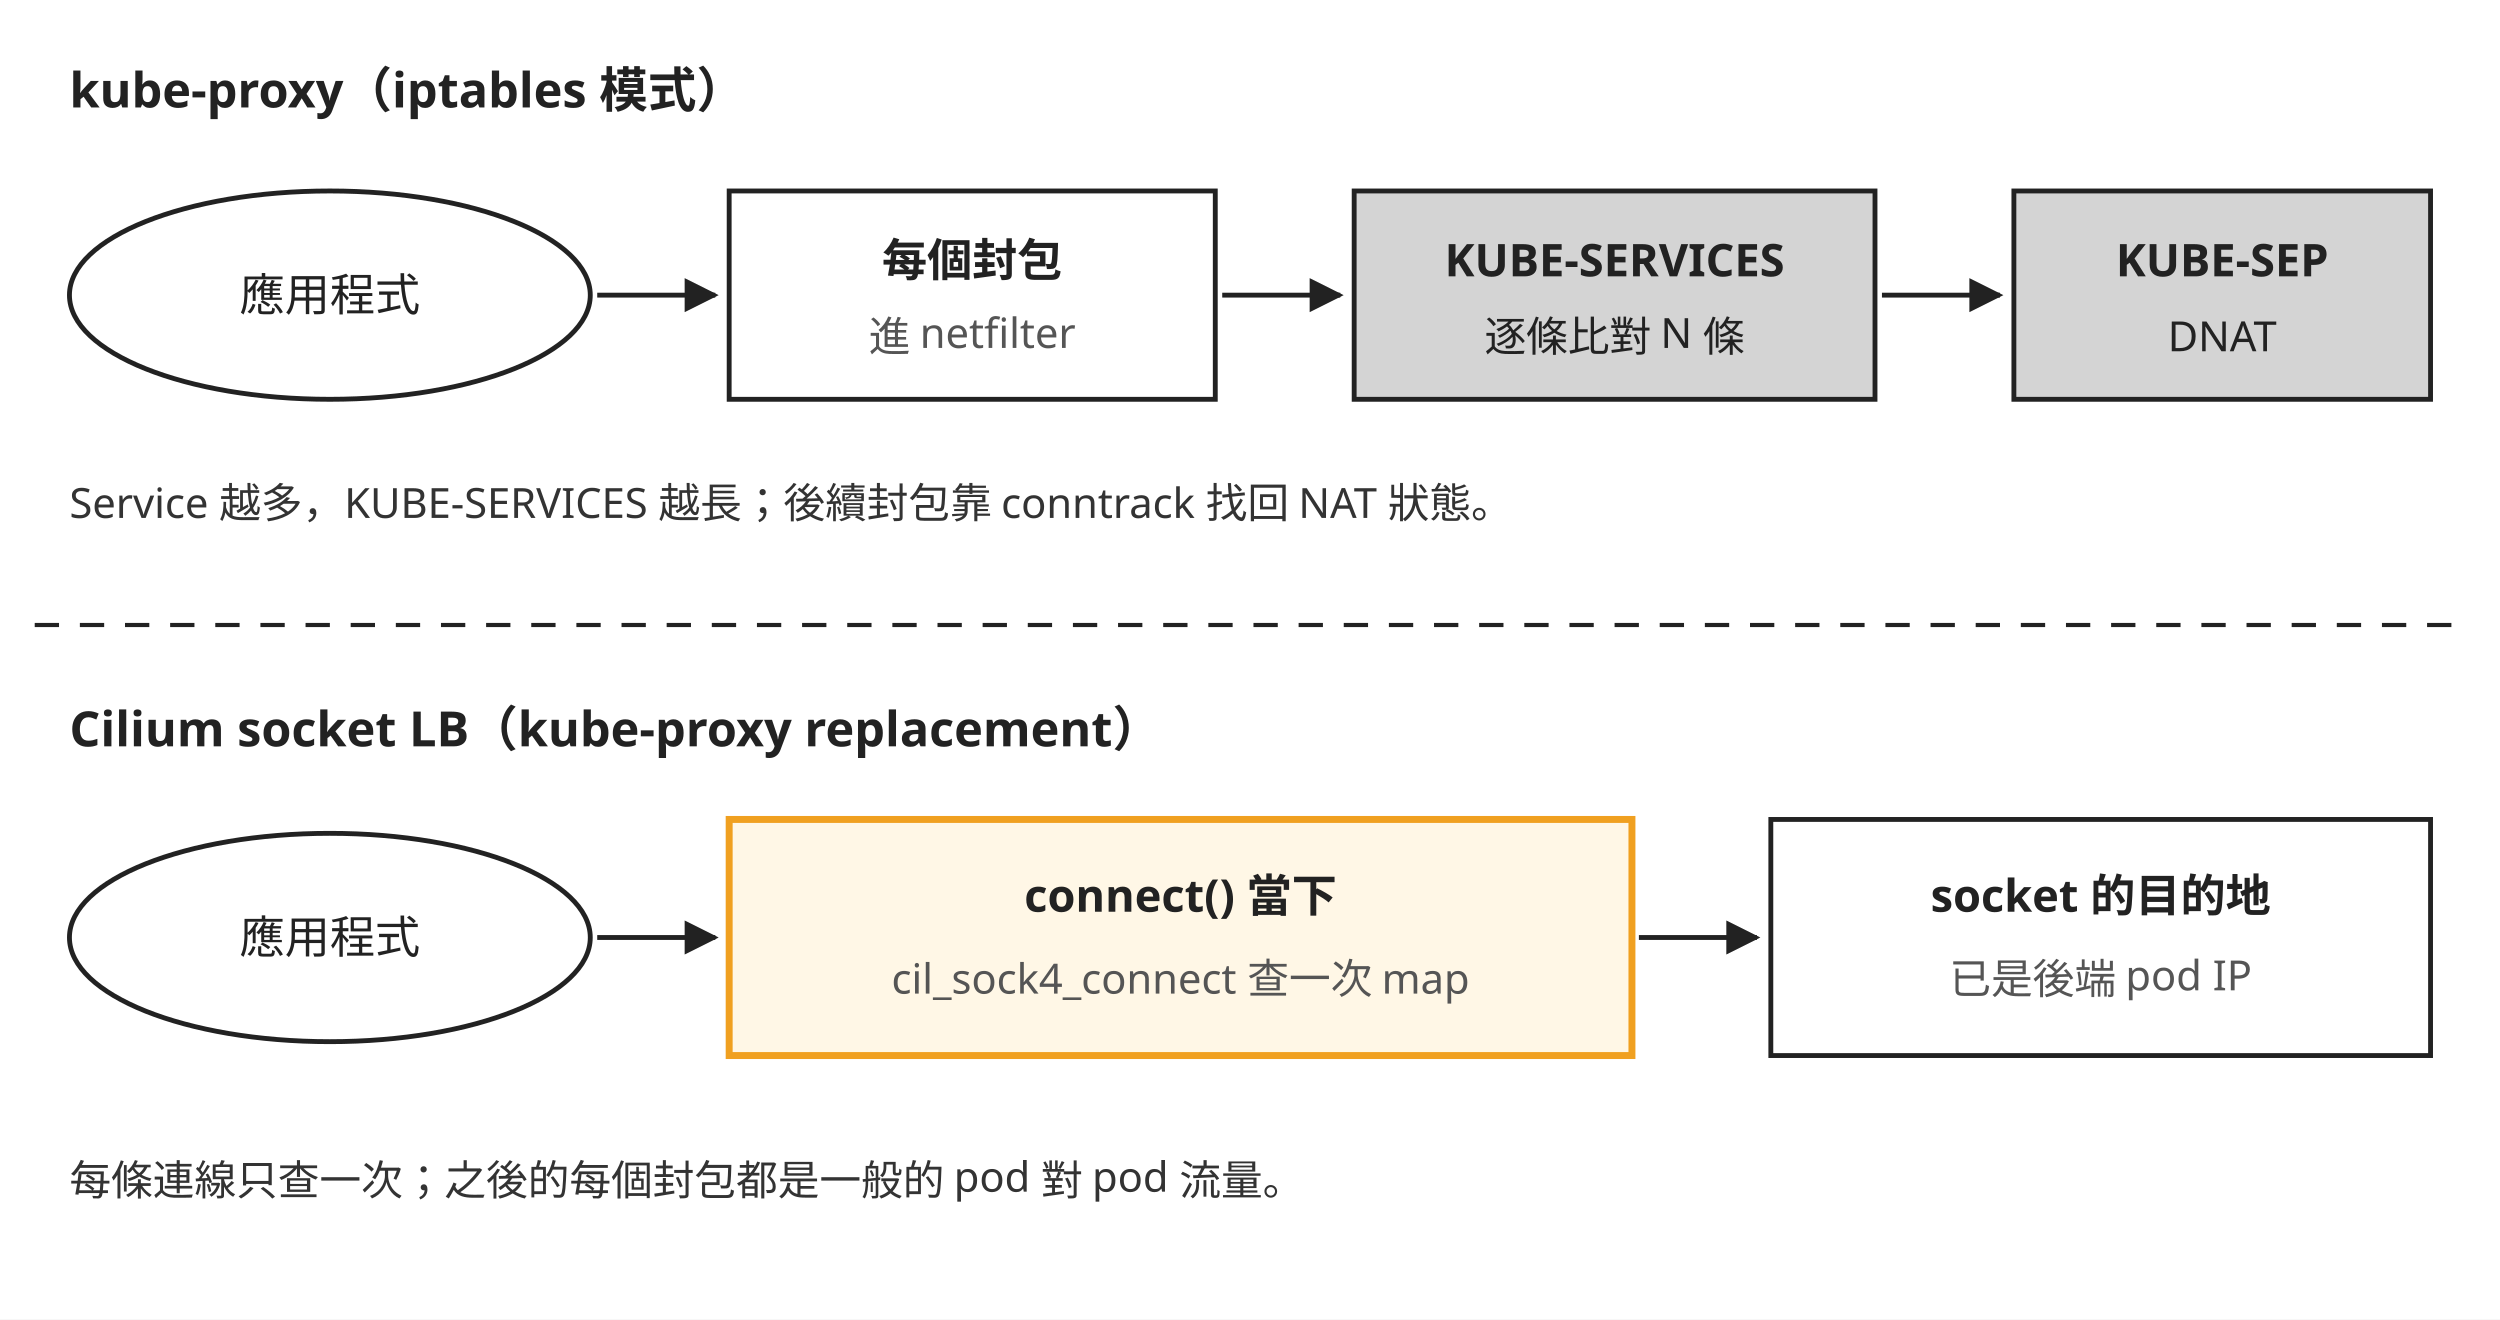
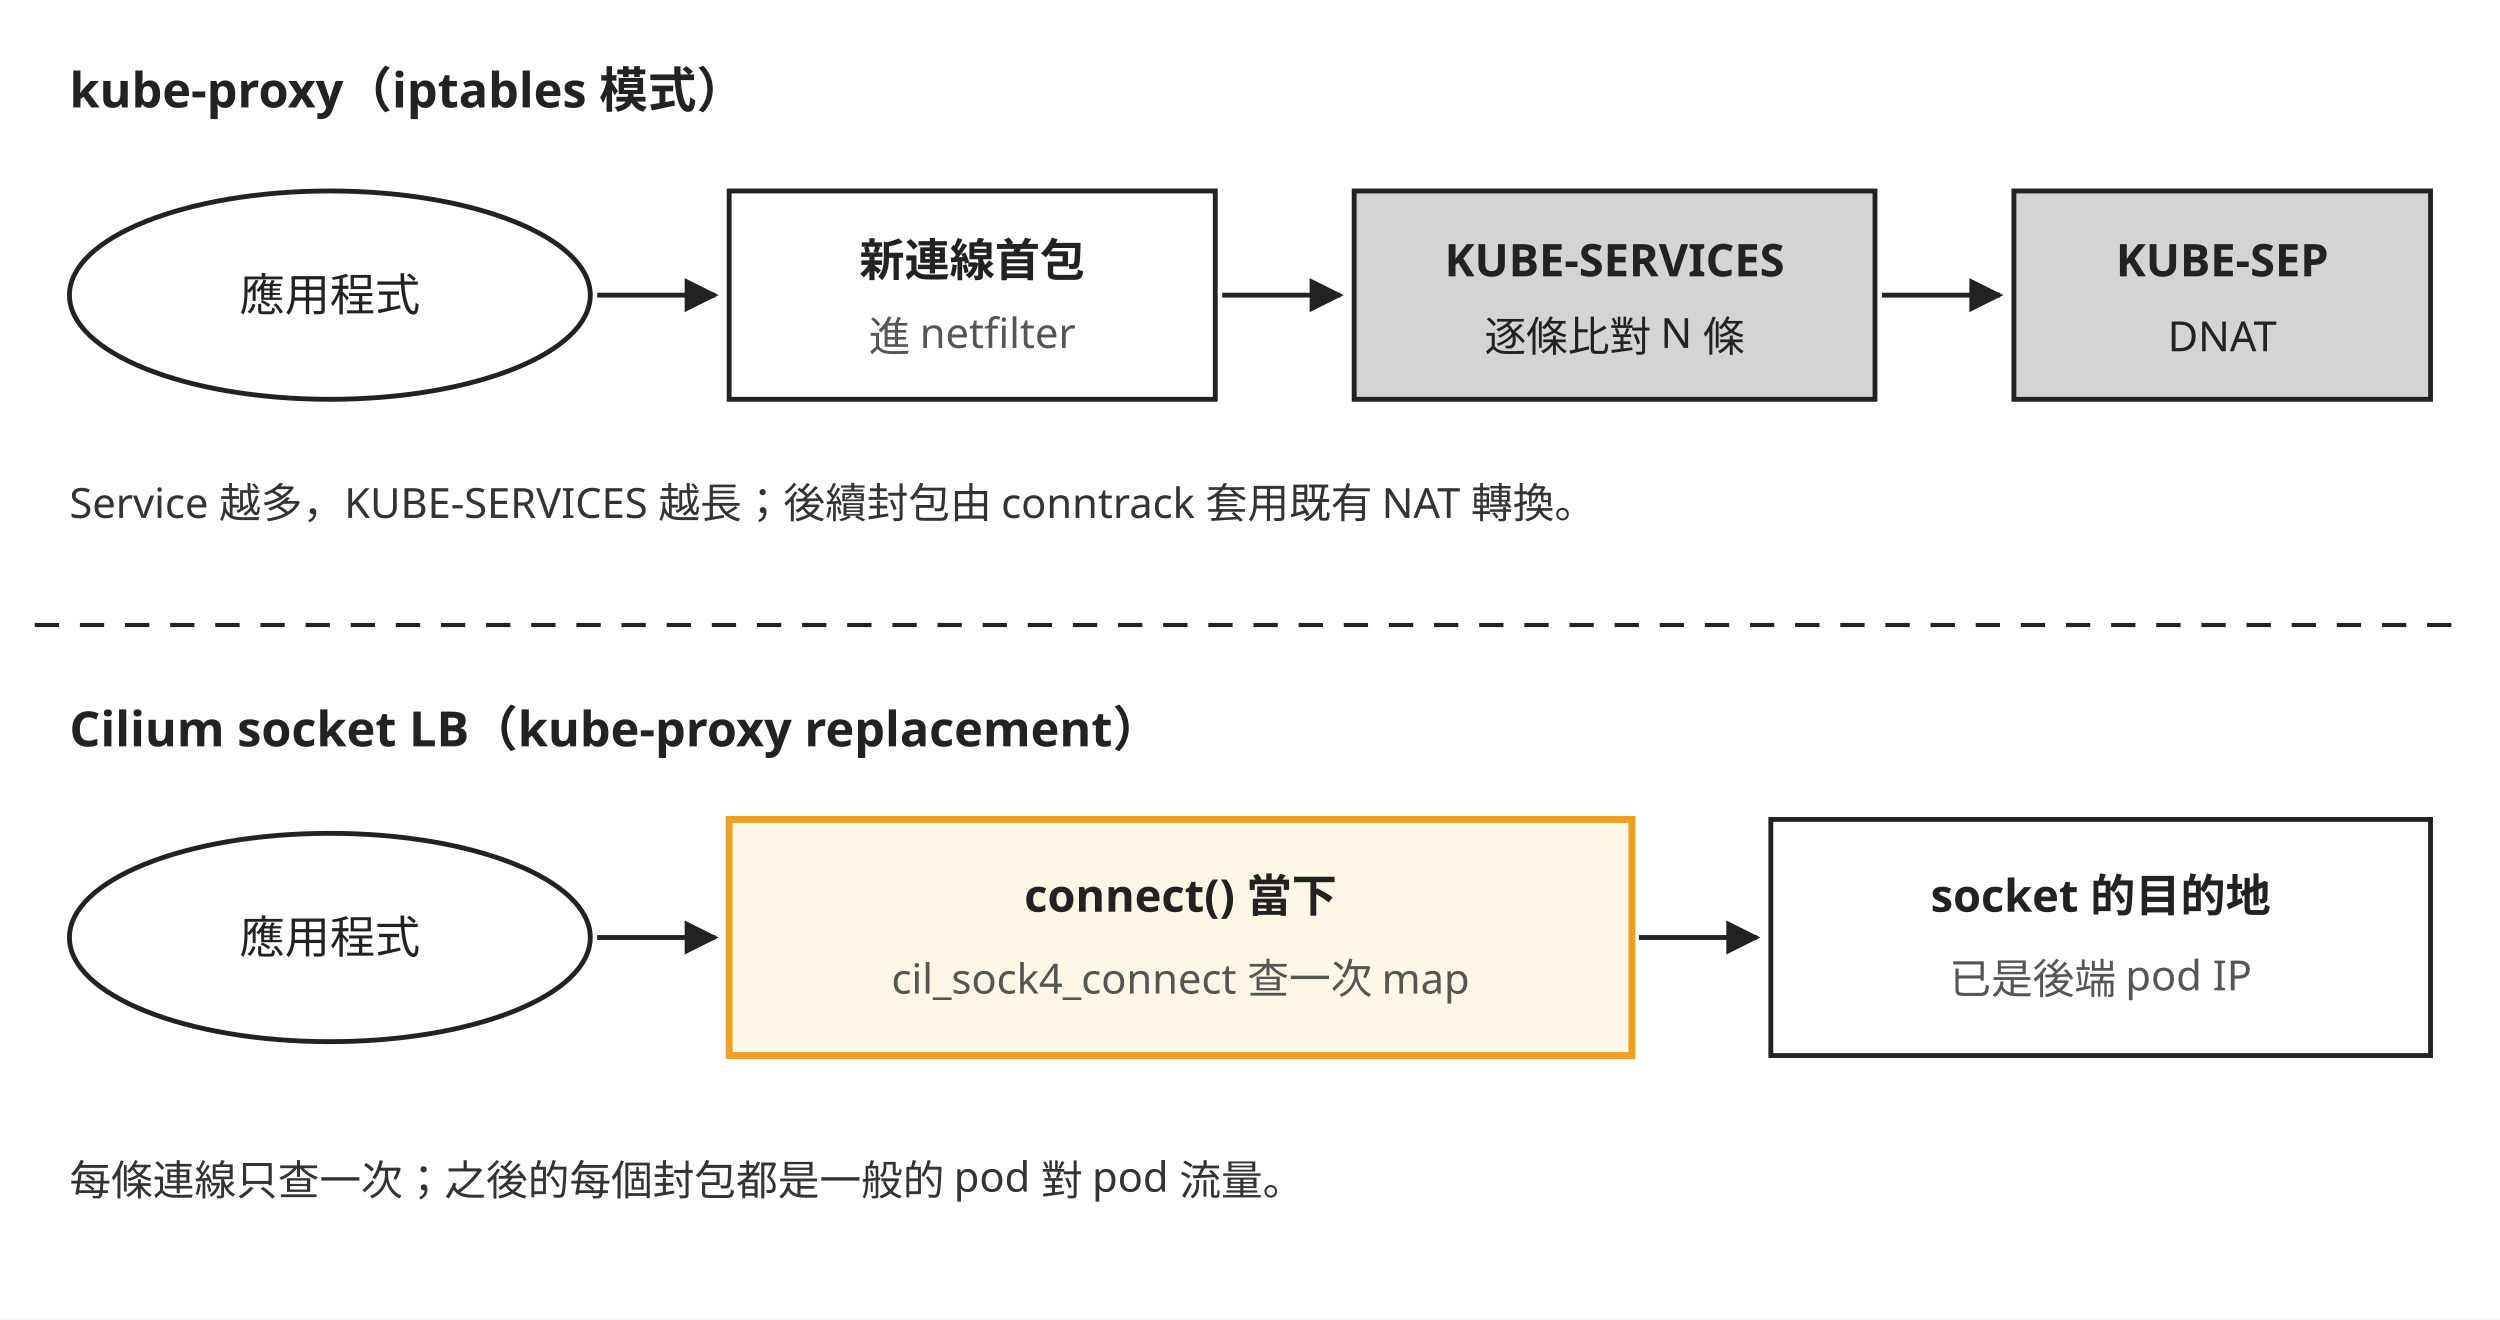
<svg xmlns="http://www.w3.org/2000/svg" viewBox="0 0 720 380" width="720" height="380" font-family="PingFang TC, Noto Sans TC, Microsoft JhengHei, sans-serif">
  <defs>
    <marker id="a" viewBox="0 0 10 10" refX="9" refY="5" markerWidth="7" markerHeight="7" orient="auto-start-reverse">
      <path d="M0,0 L10,5 L0,10 z" fill="#222" />
    </marker>
    <marker id="s" viewBox="0 0 10 10" refX="1" refY="5" markerWidth="7" markerHeight="7" orient="auto-start-reverse">
      <path d="M0,0 L10,5 L0,10 z" fill="#222" />
    </marker>
  </defs>
  <rect width="720" height="380" fill="#fff" />
  <text x="20" y="26.0" font-size="14" text-anchor="start" dominant-baseline="middle" font-weight="bold" fill="#222">kube-proxy（iptables 模式）</text>
  <ellipse cx="95" cy="85" rx="75" ry="30" fill="#fff" stroke="#222" stroke-width="1.4" />
  <text x="95" y="85.0" font-size="13" text-anchor="middle" dominant-baseline="middle" font-weight="normal" fill="#222">應用程式</text>
  <line x1="172" y1="85" x2="206" y2="85" stroke="#222" stroke-width="1.4" marker-end="url(#a)" />
  <rect x="210" y="55" width="140" height="60" rx="0" fill="#fff" stroke="#222" stroke-width="1.4" />
-   <text x="280" y="75.0" font-size="13" text-anchor="middle" dominant-baseline="middle" font-weight="bold" fill="#222">每個封包</text>
+   <text x="280" y="75.0" font-size="13" text-anchor="middle" dominant-baseline="middle" font-weight="bold" fill="#222">新連線首包</text>
  <text x="280" y="97.0" font-size="12" text-anchor="middle" dominant-baseline="middle" font-weight="normal" fill="#555">進 netfilter</text>
  <line x1="352" y1="85" x2="386" y2="85" stroke="#222" stroke-width="1.4" marker-end="url(#a)" />
  <rect x="390" y="55" width="150" height="60" rx="0" fill="#d4d4d4" stroke="#222" stroke-width="1.4" />
  <text x="465" y="75.0" font-size="13" text-anchor="middle" dominant-baseline="middle" font-weight="bold" fill="#222">KUBE-SERVICES</text>
  <text x="465" y="97.0" font-size="12" text-anchor="middle" dominant-baseline="middle" font-weight="normal" fill="#222">逐條比對 N 條</text>
  <line x1="542" y1="85" x2="576" y2="85" stroke="#222" stroke-width="1.4" marker-end="url(#a)" />
  <rect x="580" y="55" width="120" height="60" rx="0" fill="#d4d4d4" stroke="#222" stroke-width="1.4" />
  <text x="640" y="75.0" font-size="13" text-anchor="middle" dominant-baseline="middle" font-weight="bold" fill="#222">KUBE-SEP</text>
  <text x="640" y="97.0" font-size="12" text-anchor="middle" dominant-baseline="middle" font-weight="normal" fill="#222">DNAT</text>
-   <text x="20" y="145.0" font-size="12" text-anchor="start" dominant-baseline="middle" font-weight="normal" fill="#333">Service 越多，KUBE-SERVICES 越長；後續封包靠 conntrack 找回 NAT 狀態。</text>
+   <text x="20" y="145.0" font-size="12" text-anchor="start" dominant-baseline="middle" font-weight="normal" fill="#333">Service 越多，KUBE-SERVICES 越長；後續封包由 conntrack 套用既有 NAT 轉換。</text>
  <line x1="10" y1="180" x2="710" y2="180" stroke="#222" stroke-width="1.2" stroke-dasharray="7 6" />
  <text x="20" y="210.0" font-size="14" text-anchor="start" dominant-baseline="middle" font-weight="bold" fill="#222">Cilium socket LB（kube-proxy replacement）</text>
  <ellipse cx="95" cy="270" rx="75" ry="30" fill="#fff" stroke="#222" stroke-width="1.4" />
  <text x="95" y="270.0" font-size="13" text-anchor="middle" dominant-baseline="middle" font-weight="normal" fill="#222">應用程式</text>
  <line x1="172" y1="270" x2="206" y2="270" stroke="#222" stroke-width="1.4" marker-end="url(#a)" />
  <rect x="210" y="236" width="260" height="68" rx="0" fill="#fff7e6" stroke="#f0a020" stroke-width="2" />
  <text x="340" y="258.0" font-size="13" text-anchor="middle" dominant-baseline="middle" font-weight="bold" fill="#222">connect() 當下</text>
  <text x="340" y="282.0" font-size="12" text-anchor="middle" dominant-baseline="middle" font-weight="normal" fill="#555">cil_sock4_connect 查一次 map</text>
  <line x1="472" y1="270" x2="506" y2="270" stroke="#222" stroke-width="1.4" marker-end="url(#a)" />
  <rect x="510" y="236" width="190" height="68" rx="0" fill="#fff" stroke="#222" stroke-width="1.4" />
  <text x="605" y="258.0" font-size="13" text-anchor="middle" dominant-baseline="middle" font-weight="bold" fill="#222">socket 的目的地</text>
  <text x="605" y="282.0" font-size="12" text-anchor="middle" dominant-baseline="middle" font-weight="normal" fill="#555">已是後端 pod IP</text>
  <text x="20" y="340.0" font-size="12" text-anchor="start" dominant-baseline="middle" font-weight="normal" fill="#333">每條連線只查一次；之後的每個封包都是一般的 pod 對 pod 流量。</text>
</svg>
